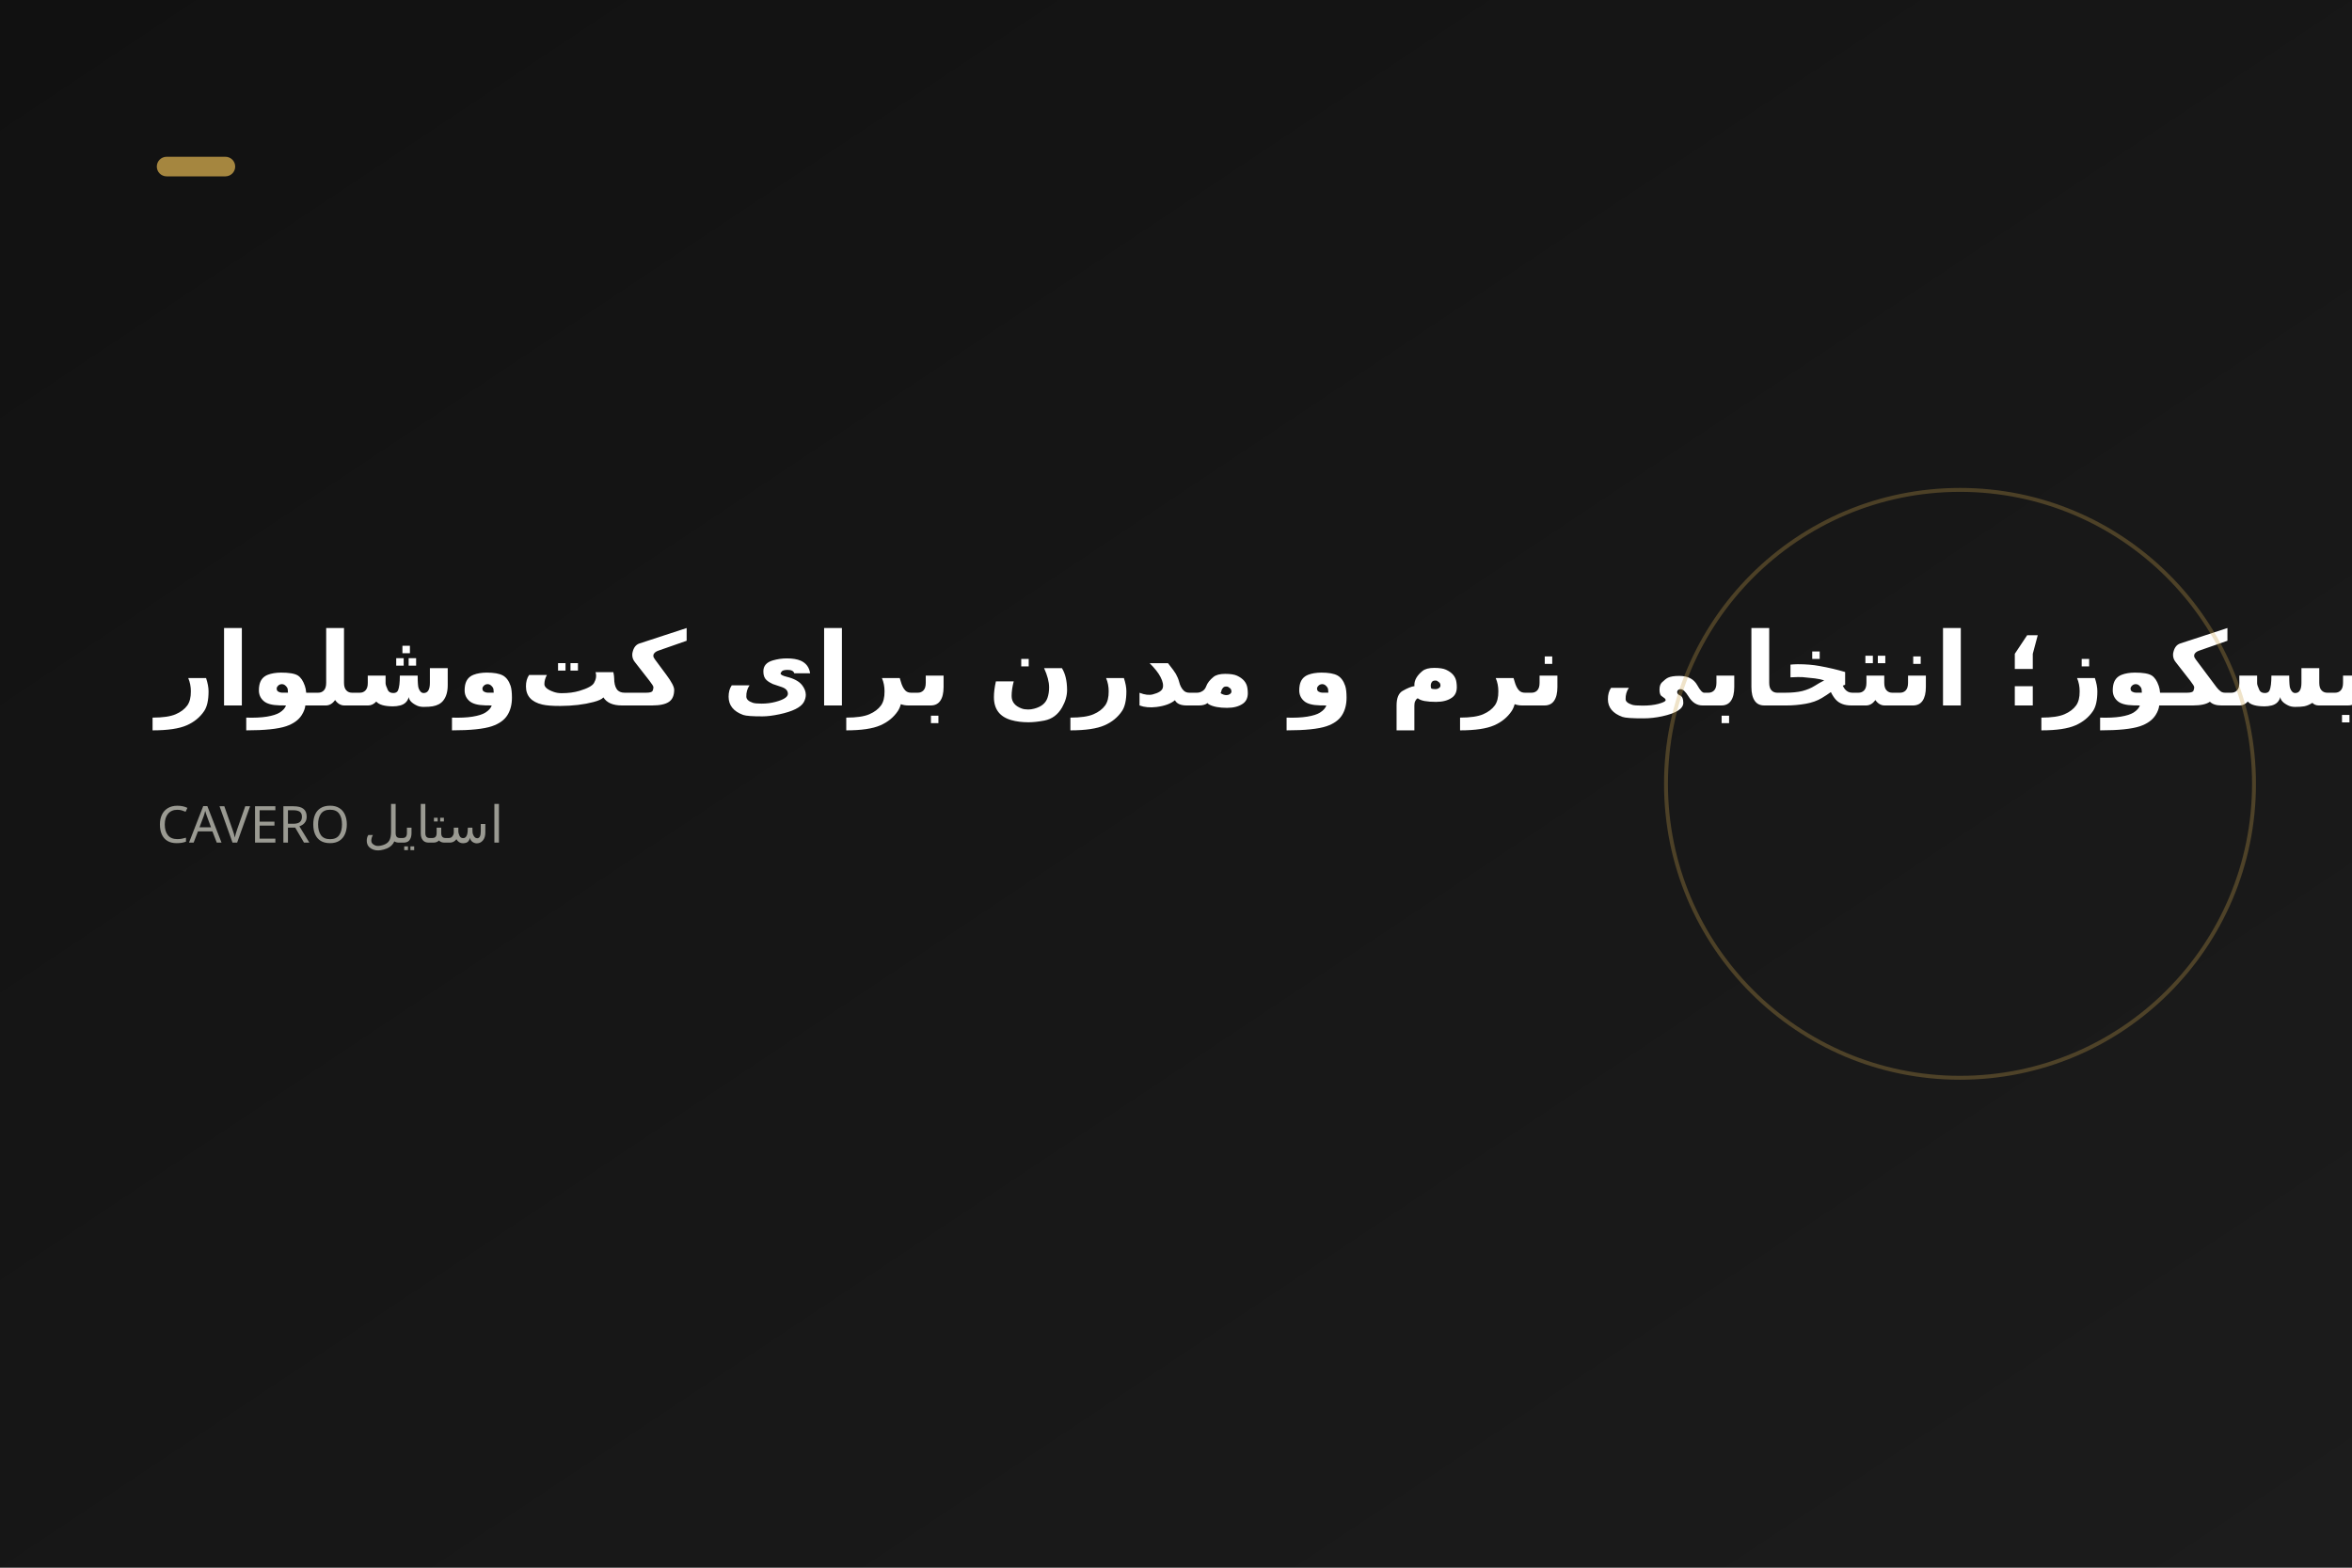
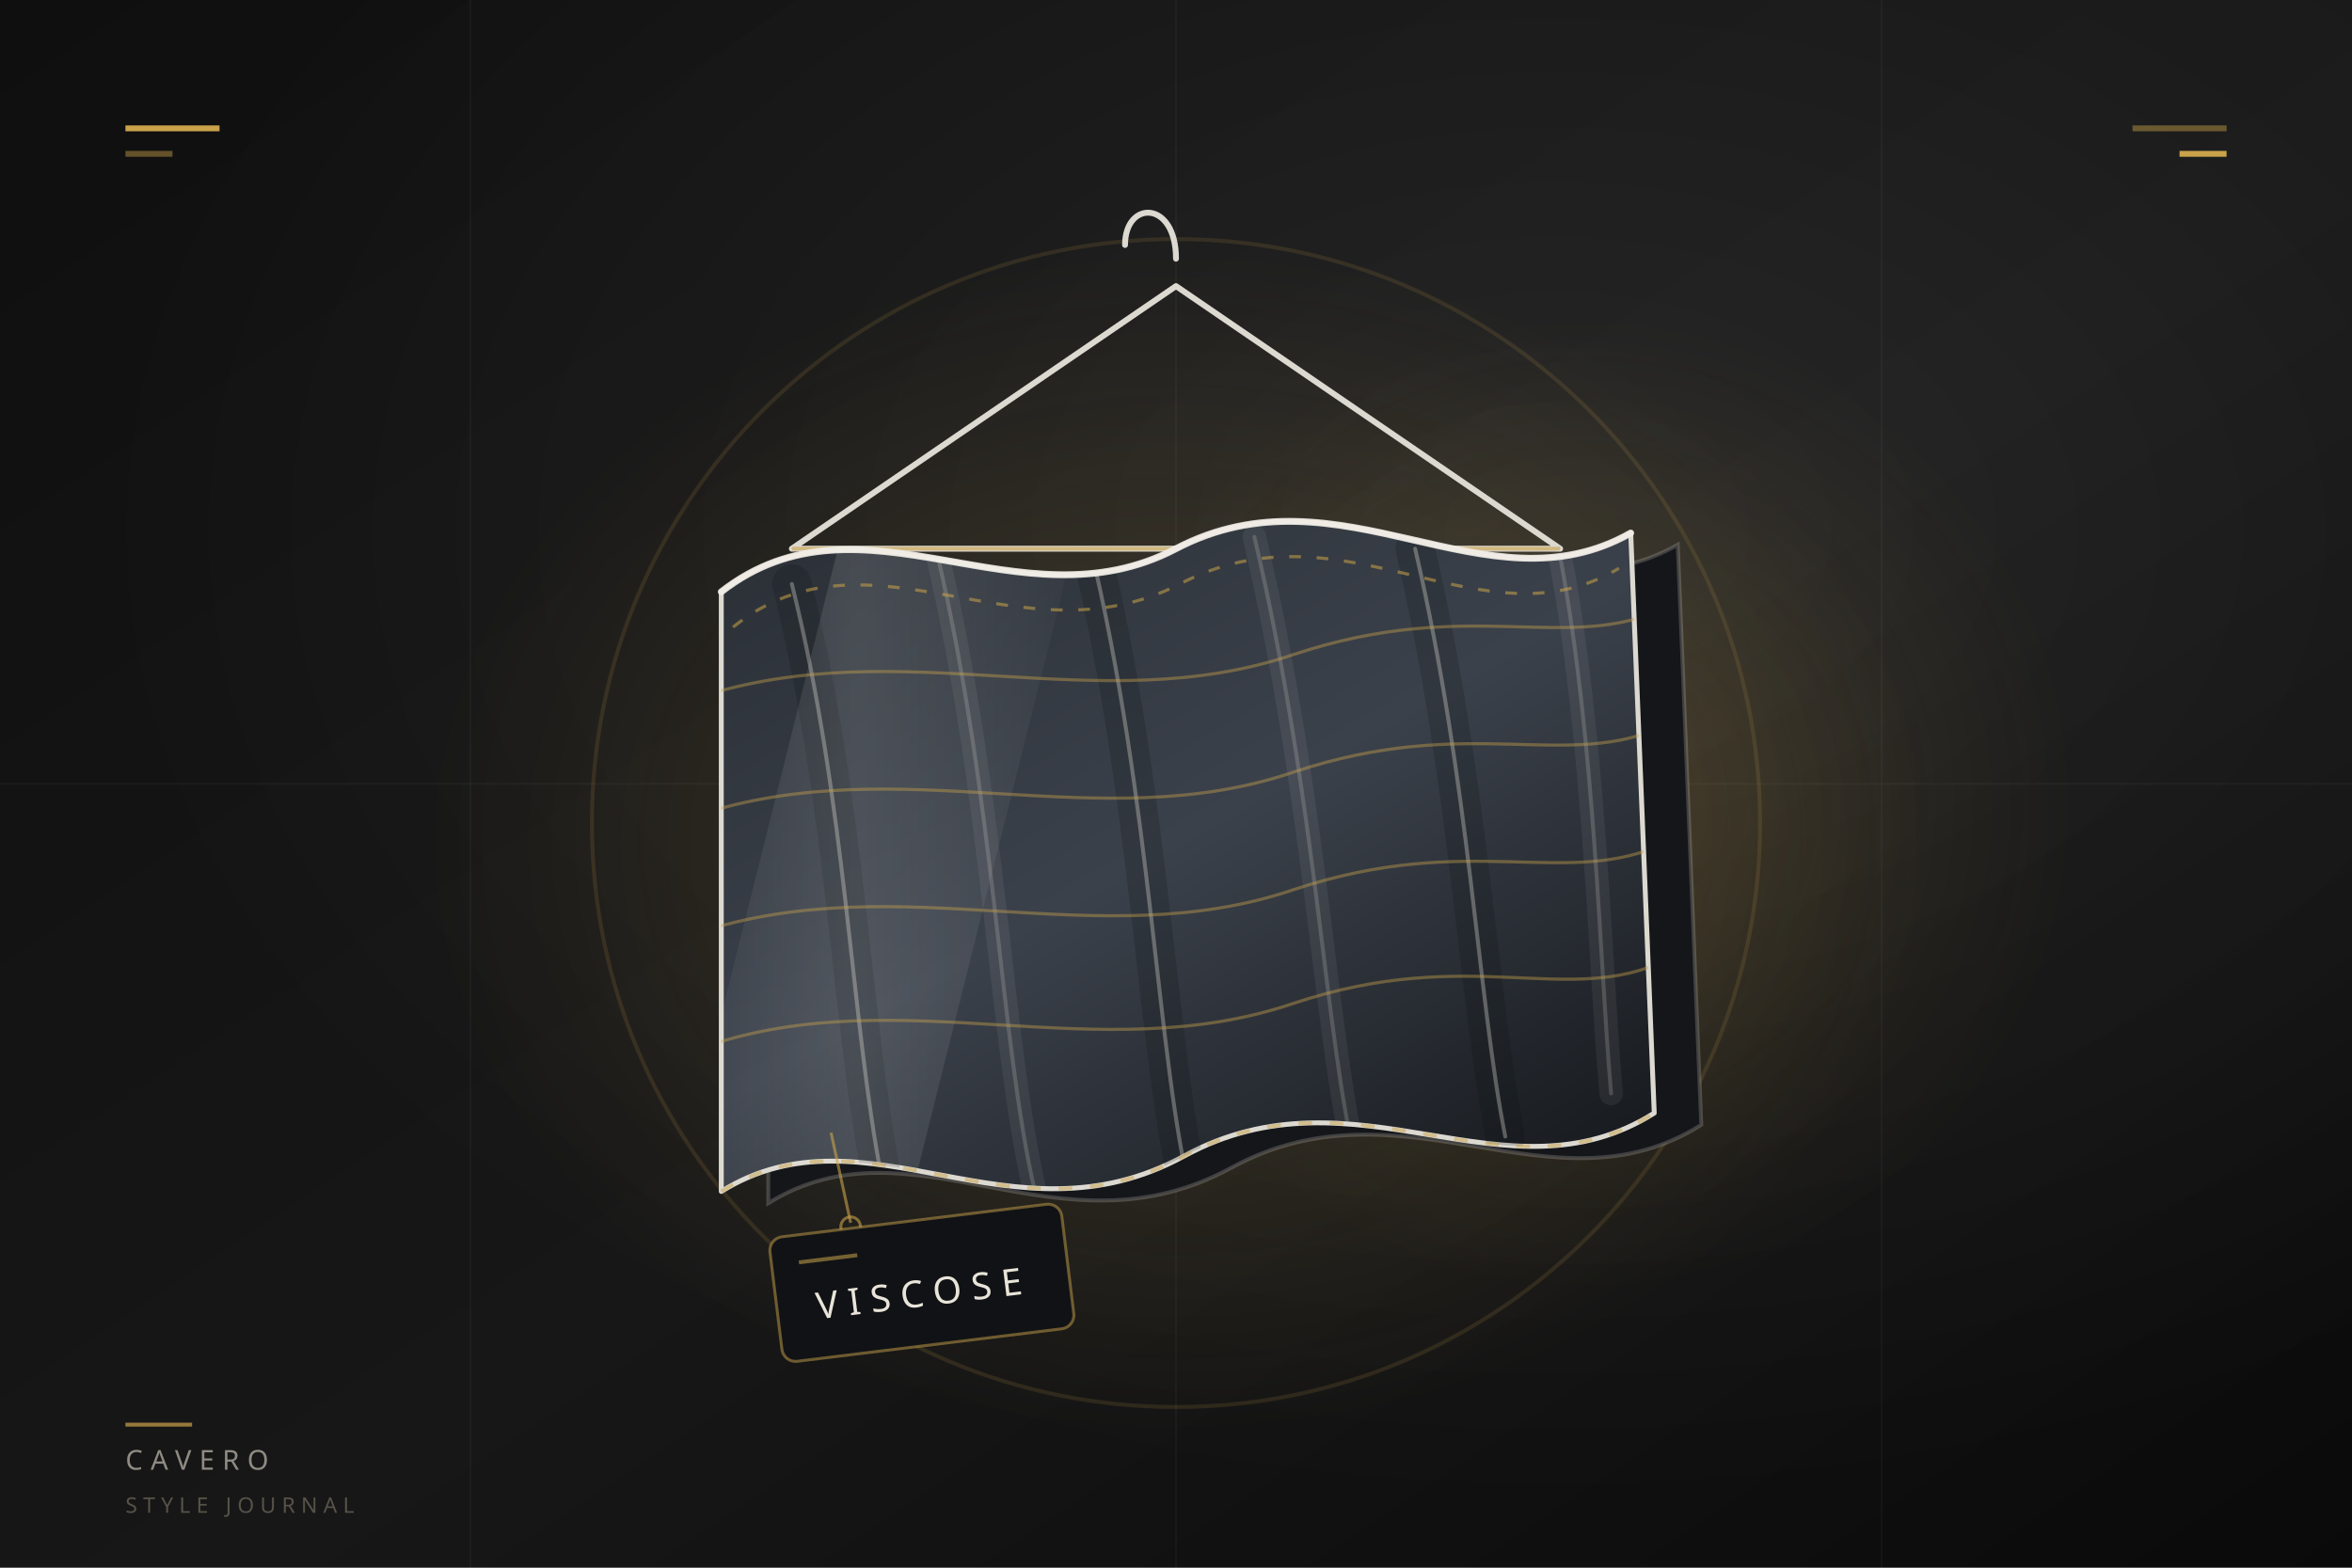
- <svg xmlns="http://www.w3.org/2000/svg" width="1200" height="800" viewBox="0 0 1200 800">
+ <svg xmlns="http://www.w3.org/2000/svg" width="1200" height="800" viewBox="0 0 1200 800" role="img">
  <defs>
-     <linearGradient id="bgA" x1="0" y1="0" x2="1" y2="1">
-       <stop offset="0" stop-color="#111111" />
-       <stop offset="1" stop-color="#1c1c1c" />
+     <linearGradient id="abg" x1="0" y1="0" x2="1" y2="1">
+       <stop offset="0" stop-color="#0f0f0f" />
+       <stop offset="0.55" stop-color="#171717" />
+       <stop offset="1" stop-color="#0a0a0a" />
    </linearGradient>
+     <radialGradient id="agl" cx="0.66" cy="0.34" r="0.62">
+       <stop offset="0" stop-color="#ffffff" stop-opacity="0.07" />
+       <stop offset="1" stop-color="#ffffff" stop-opacity="0" />
+     </radialGradient>
+     <radialGradient id="aac" cx="0.5" cy="0.5" r="0.5">
+       <stop offset="0" stop-color="#c9a24a" stop-opacity="0.16" />
+       <stop offset="1" stop-color="#c9a24a" stop-opacity="0" />
+     </radialGradient>
  </defs>
-   <rect width="1200" height="800" fill="url(#bgA)" />
-   <rect x="80" y="80" width="40" height="10" rx="5" fill="#c9a24a" opacity="0.8" />
-   <text x="80" y="360" fill="#fff" font-family="Vazirmatn, sans-serif" font-size="52" font-weight="bold">شناخت پارچه ویسکوز؛ انتخابی نرم و مدرن برای کت‌وشلوار</text>
-   <text x="80" y="430" fill="#9a9a92" font-family="Vazirmatn, sans-serif" font-size="26">CAVERO استایل</text>
-   <circle cx="1000" cy="400" r="150" fill="none" stroke="#c9a24a" stroke-opacity="0.3" stroke-width="2" />
+   <rect width="1200" height="800" fill="url(#abg)" />
+   <rect width="1200" height="800" fill="url(#agl)" />
+   <g stroke="#ffffff" stroke-opacity="0.035" stroke-width="1">
+     <line x1="240" y1="0" x2="240" y2="800" />
+     <line x1="600" y1="0" x2="600" y2="800" />
+     <line x1="960" y1="0" x2="960" y2="800" />
+     <line x1="0" y1="400" x2="1200" y2="400" />
+   </g>
+   <circle cx="810" cy="410" r="250" fill="url(#aac)" />
+   <g transform="translate(64,64)">
+     <rect width="48" height="3" fill="#c9a24a" />
+     <rect y="13" width="24" height="3" fill="#c9a24a" opacity="0.45" />
+   </g>
+   <g transform="translate(1088,64)">
+     <rect width="48" height="3" fill="#c9a24a" opacity="0.45" />
+     <rect x="24" y="13" width="24" height="3" fill="#c9a24a" />
+   </g>
+   <g transform="translate(64,726)" font-family="Vazirmatn, sans-serif">
+     <rect width="34" height="2" fill="#c9a24a" opacity="0.7" />
+     <text y="24" fill="#8f8b83" font-size="14" letter-spacing="4">CAVERO</text>
+     <text y="46" fill="#565248" font-size="11" letter-spacing="3">STYLE JOURNAL</text>
+   </g>
+   <defs>
+     <linearGradient id="vfCloth" x1="0.1" y1="0" x2="0.9" y2="1">
+       <stop offset="0" stop-color="#2c3138" />
+       <stop offset="0.48" stop-color="#3b414b" />
+       <stop offset="1" stop-color="#171a1e" />
+     </linearGradient>
+     <linearGradient id="vfSheen" x1="0" y1="0" x2="1" y2="0">
+       <stop offset="0" stop-color="#ffffff" stop-opacity="0" />
+       <stop offset="0.45" stop-color="#ffffff" stop-opacity="0.12" />
+       <stop offset="1" stop-color="#ffffff" stop-opacity="0" />
+     </linearGradient>
+     <radialGradient id="vfGlow" cx="0.5" cy="0.5" r="0.5">
+       <stop offset="0" stop-color="#c9a24a" stop-opacity="0.2" />
+       <stop offset="1" stop-color="#c9a24a" stop-opacity="0" />
+     </radialGradient>
+     <clipPath id="vfClip">
+       <path d="M-232 -128 C -160 -184 -80 -108 0 -150 C 84 -194 158 -116 232 -158 L 244 138 C 168 186 92 112 4 160 C -84 208 -158 132 -232 178 Z" />
+     </clipPath>
+   </defs>
+   <ellipse cx="600" cy="430" rx="380" ry="300" fill="url(#vfGlow)" />
+   <circle cx="600" cy="420" r="298" fill="none" stroke="#c9a24a" stroke-opacity="0.14" stroke-width="2" />
+   <g transform="translate(600,430)">
+     <path d="M-232 -128 C -160 -184 -80 -108 0 -150 C 84 -194 158 -116 232 -158 L 244 138 C 168 186 92 112 4 160 C -84 208 -158 132 -232 178 Z" transform="translate(24,6)" fill="#141619" stroke="#dcd9d1" stroke-opacity="0.22" stroke-width="2" />
+     <g fill="none" stroke="#dcd9d1" stroke-width="3" stroke-linecap="round" stroke-linejoin="round">
+       <path d="M0 -298 C 0 -328, -26 -328, -26 -305" />
+       <path d="M0 -284 L-196 -150 L196 -150 L0 -284 Z" />
+     </g>
+     <path d="M-196 -150 L196 -150" stroke="#c9a24a" stroke-opacity="0.6" stroke-width="2" fill="none" />
+     <path d="M-232 -128 C -160 -184 -80 -108 0 -150 C 84 -194 158 -116 232 -158 L 244 138 C 168 186 92 112 4 160 C -84 208 -158 132 -232 178 Z" fill="url(#vfCloth)" stroke="#dcd9d1" stroke-width="2.5" stroke-linejoin="round" />
+     <g clip-path="url(#vfClip)">
+       <g fill="none" stroke="#0b0c0e" stroke-width="20" stroke-opacity="0.18" stroke-linecap="round">
+         <path d="M-196 -132 C -168 -20 -166 90 -150 172" />
+         <path d="M-44 -152 C -12 -20 -10 110 8 182" />
+         <path d="M122 -150 C 150 -30 154 80 168 150" />
+       </g>
+       <g fill="none" stroke="#ffffff" stroke-width="12" stroke-opacity="0.06" stroke-linecap="round">
+         <path d="M-122 -148 C -92 -20 -90 100 -72 178" />
+         <path d="M40 -156 C 72 -20 76 100 92 164" />
+         <path d="M196 -146 C 214 -50 216 60 222 128" />
+       </g>
+       <g fill="none" stroke="#dcd9d1" stroke-linecap="round" stroke-width="2">
+         <path d="M-196 -132 C -168 -20 -166 90 -150 172" stroke-opacity="0.35" />
+         <path d="M-122 -148 C -92 -20 -90 100 -72 178" stroke-opacity="0.2" />
+         <path d="M-44 -152 C -12 -20 -10 110 8 182" stroke-opacity="0.35" />
+         <path d="M40 -156 C 72 -20 76 100 92 164" stroke-opacity="0.2" />
+         <path d="M122 -150 C 150 -30 154 80 168 150" stroke-opacity="0.35" />
+         <path d="M196 -146 C 214 -50 216 60 222 128" stroke-opacity="0.2" />
+       </g>
+       <path d="M-150 -240 L-30 -240 L-150 240 L-270 240 Z" fill="url(#vfSheen)" />
+       <g fill="none" stroke="#c9a24a" stroke-width="1.6" stroke-opacity="0.42">
+         <path d="M-244 -74 C -140 -108 -40 -62 60 -96 C 150 -126 200 -96 250 -120" />
+         <path d="M-244 -14 C -140 -48 -40 -2 60 -36 C 150 -66 200 -36 250 -60" />
+         <path d="M-244 46 C -140 12 -40 58 60 24 C 150 -6 200 24 250 0" />
+         <path d="M-240 104 C -140 70 -40 116 60 82 C 150 52 200 84 250 60" />
+       </g>
+     </g>
+     <path d="M-232 -128 C -160 -184 -80 -108 0 -150 C 84 -194 158 -116 232 -158" fill="none" stroke="#f2efe8" stroke-opacity="0.9" stroke-width="3.5" stroke-linecap="round" />
+     <path d="M-226 -110 C -156 -166 -80 -90 2 -132 C 86 -176 156 -98 226 -140" fill="none" stroke="#c9a24a" stroke-opacity="0.55" stroke-width="1.6" stroke-dasharray="6 8" />
+     <path d="M-232 178 C -158 132 -84 208 4 160 C 92 112 168 186 244 138" fill="none" stroke="#c9a24a" stroke-opacity="0.5" stroke-width="2" stroke-dasharray="7 9" />
+     <g transform="translate(-176,148)">
+       <path d="M0 0 L10 46" fill="none" stroke="#c9a24a" stroke-opacity="0.6" stroke-width="1.5" />
+       <circle cx="10" cy="48" r="5" fill="none" stroke="#c9a24a" stroke-opacity="0.6" stroke-width="1.5" />
+       <g transform="translate(-32,54) rotate(-7)">
+         <rect width="150" height="64" rx="7" fill="#101215" stroke="#c9a24a" stroke-opacity="0.5" stroke-width="1.5" />
+         <rect x="14" y="13" width="30" height="2" fill="#c9a24a" opacity="0.55" />
+         <text x="20" y="44" fill="#e9e4d9" font-family="Vazirmatn, sans-serif" font-size="19" letter-spacing="5">VISCOSE</text>
+       </g>
+     </g>
+   </g>
</svg>
